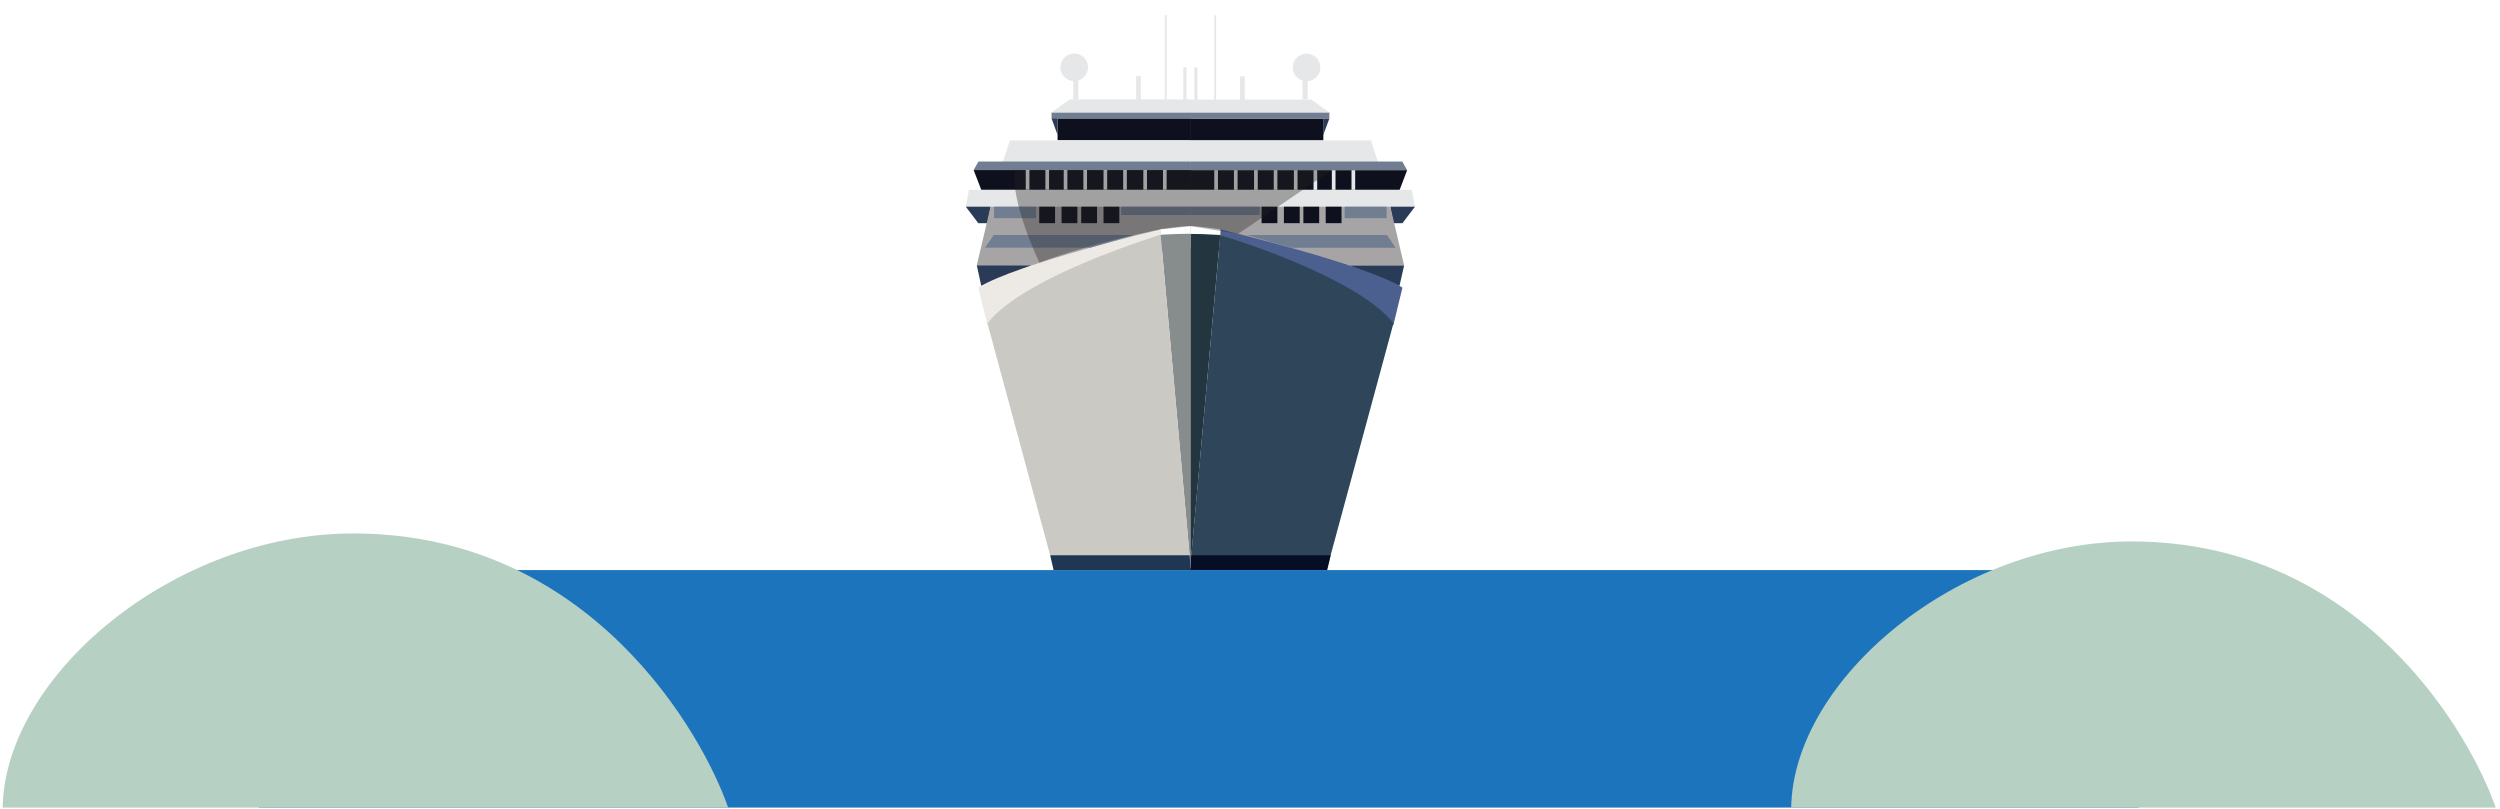
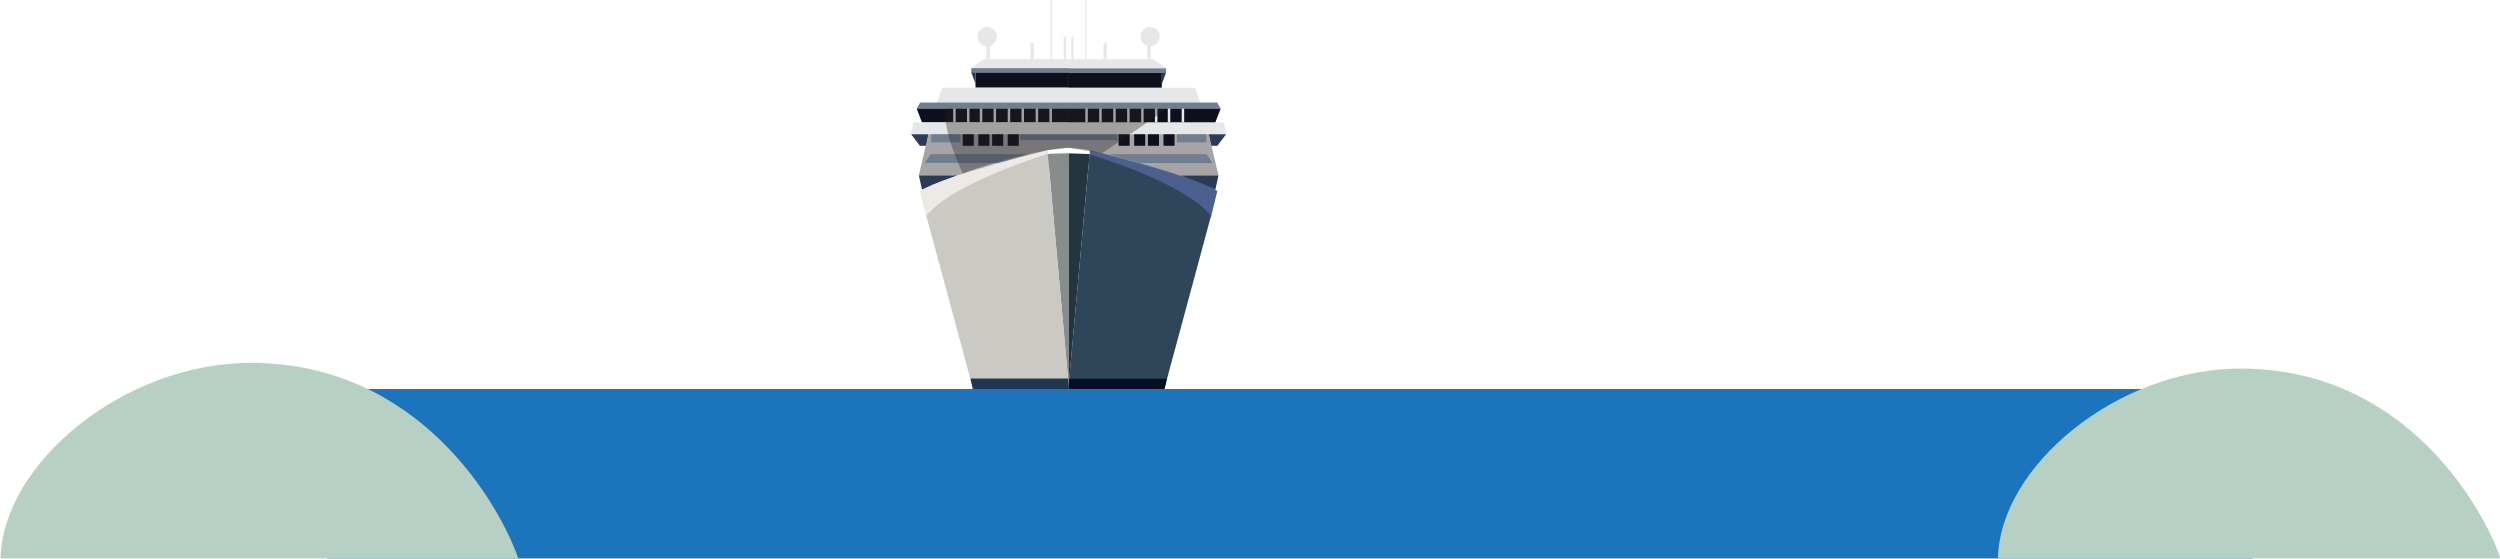
- <svg xmlns="http://www.w3.org/2000/svg" version="1.1" id="Layer_1" x="0px" y="0px" viewBox="0 0 1501.1 485.4" enable-background="new 0 0 1501.1 485.4" xml:space="preserve">
-   <rect x="155.5" y="342.3" fill="#1C75BC" width="1128.6" height="142.6" />
-   <path fill="#B6D1C3" d="M437.2,484.9c-14.9-43.2-82.1-164.6-225.1-164.6c-107.7,0-209.2,85.3-210.5,164.6H437.2z" />
-   <path fill="#B6D1C3" d="M1498.5,484.9c-14.4-42-79.7-159.8-218.6-159.8c-104.5,0-203.1,82.8-204.4,159.8H1498.5z" />
+ <svg xmlns="http://www.w3.org/2000/svg" version="1.1" id="Layer_1" x="0px" y="0px" viewBox="0 0 2104 470" enable-background="new 0 0 2104 470" xml:space="preserve">
+   <rect x="275.5" y="327.4" fill="#1C75BC" width="1620.4" height="142.6" />
+   <path fill="#B6D1C3" d="M436.2,470c-14.9-43.2-82.1-164.6-225.1-164.6C103.4,305.4,1.9,390.8,0.5,470H436.2z" />
+   <path fill="#B6D1C3" d="M2104.5,470c-14.4-42-79.7-159.8-218.6-159.8c-104.5,0-203.1,82.8-204.4,159.8H2104.5z" />
  <g>
    <g>
-       <rect x="714.6" y="71.2" fill="#0E111D" width="80" height="13.1" />
-       <polygon fill="#E6E7E8" points="827.7,98.1 714.6,98.1 714.6,84.3 823.2,84.3   " />
-       <polygon fill="#717E92" points="844.9,102.2 714.6,102.2 714.6,97 842,97   " />
-       <polygon fill="#0E111D" points="844.9,102.2 840.4,114 714.6,114 714.6,102.2   " />
-       <rect x="714.6" y="67.5" fill="#717E92" width="83.6" height="3.7" />
-       <polygon fill="#E6E7E8" points="849.6,124.1 714.6,124.1 714.6,114 847.7,114   " />
-       <polygon fill="#2A3B57" points="834.8,124.1 836.6,134 842.1,134 849.6,124.1   " />
-       <polygon fill="#2A3B57" points="798.2,71.2 794.5,81.1 794.5,71.2   " />
-       <polygon fill="#E6E7E8" points="714.6,67.5 714.6,59.8 787.4,59.8 798.2,67.5   " />
-       <rect x="729.1" y="102.2" fill="#E6E7E8" width="2.2" height="11.8" />
-       <rect x="740.9" y="102.2" fill="#E6E7E8" width="2.2" height="11.8" />
-       <rect x="753" y="102.2" fill="#E6E7E8" width="2.2" height="11.8" />
-       <rect x="764.8" y="102.2" fill="#E6E7E8" width="2.2" height="11.8" />
-       <rect x="776.9" y="102.2" fill="#E6E7E8" width="2.2" height="11.8" />
-       <rect x="788.7" y="102.2" fill="#E6E7E8" width="2.2" height="11.8" />
-       <rect x="799.7" y="102.2" fill="#E6E7E8" width="2.2" height="11.8" />
-       <rect x="811.5" y="102.2" fill="#E6E7E8" width="2.2" height="11.8" />
-       <polygon fill="#A6A4A5" points="809.9,159.4 843.1,159.4 834.8,124.1 714.6,124.1 714.6,148.9   " />
-       <polygon fill="#2A3B57" points="840.3,171.7 843.1,159.4 809.9,159.4   " />
-       <path fill="#4C6090" d="M732.6,141.1v-3.4c0,0,87.2,20.8,109.5,35l-5.5,22.6C836.6,195.4,821.1,170.2,732.6,141.1z" />
-       <path fill="#23353E" d="M714.6,140.7v201l18.1-200.5C732.6,141.1,717.1,139.8,714.6,140.7z" />
-       <path fill="#FEFFFF" d="M714.6,140.4c0,0,16.6,0.3,18.1,0.7l0.2-3.4c0,0-15.1-2.3-18.3-1.9V140.4z" />
-       <path fill="#2F465A" d="M714.6,341l18.1-199.9c0,0,81.4,24.2,104,53L796.9,341H714.6z" />
-       <polygon fill="#060E26" points="715.2,333.4 714.6,342.3 796.9,342.3 799,333.4   " />
-       <circle fill="#E6E7E8" cx="784.5" cy="40.5" r="8.3" />
-       <rect x="782.1" y="46.6" fill="#E6E7E8" width="3.1" height="13.1" />
-       <rect x="744.6" y="45.8" fill="#E6E7E8" width="2.8" height="15.7" />
-       <rect x="729.1" y="9.2" fill="#E6E7E8" width="1.1" height="52.3" />
-       <rect x="757.5" y="124.1" fill="#0E111D" width="9.5" height="9.9" />
-       <rect x="770.9" y="124.1" fill="#0E111D" width="9.5" height="9.9" />
-       <rect x="782.6" y="124.1" fill="#0E111D" width="9.5" height="9.9" />
-       <rect x="796" y="124.1" fill="#0E111D" width="9.5" height="9.9" />
-       <polyline fill="#717E92" points="774.8,148.8 838,148.8 832.8,141.1 748.7,141.1   " />
-       <rect x="714.6" y="124.1" fill="#717E92" width="41.8" height="5" />
-       <rect x="807.4" y="124.1" fill="#717E92" width="25.2" height="6.9" />
-       <rect x="717.1" y="40.5" fill="#E6E7E8" width="1.9" height="23.1" />
-       <rect x="635" y="71.1" fill="#0E111D" width="80" height="13.1" />
-       <polygon fill="#E6E7E8" points="601.9,98 715,98 715,84.3 606.4,84.3   " />
-       <polygon fill="#717E92" points="584.6,102.1 715,102.1 715,97 587.5,97   " />
-       <polygon fill="#0E111D" points="584.6,102.1 589.2,114 715,114 715,102.1   " />
-       <rect x="631.4" y="67.5" fill="#717E92" width="83.6" height="3.7" />
-       <polygon fill="#E6E7E8" points="579.9,124.1 715,124.1 715,114 581.8,114   " />
-       <polygon fill="#2A3B57" points="594.8,124.1 592.9,134 587.4,134 579.9,124.1   " />
-       <polygon fill="#2A3B57" points="631.4,71.1 635,81 635,71.1   " />
-       <polygon fill="#E6E7E8" points="715,67.5 715,59.7 642.2,59.7 631.4,67.5   " />
-       <rect x="698.3" y="102.1" fill="#E6E7E8" width="2.2" height="11.8" />
-       <rect x="686.5" y="102.1" fill="#E6E7E8" width="2.2" height="11.8" />
-       <rect x="674.4" y="102.1" fill="#E6E7E8" width="2.2" height="11.8" />
-       <rect x="662.6" y="102.1" fill="#E6E7E8" width="2.2" height="11.8" />
-       <rect x="650.5" y="102.1" fill="#E6E7E8" width="2.2" height="11.8" />
-       <rect x="638.7" y="102.1" fill="#E6E7E8" width="2.2" height="11.8" />
-       <rect x="627.7" y="102.1" fill="#E6E7E8" width="2.2" height="11.8" />
-       <rect x="615.9" y="102.1" fill="#E6E7E8" width="2.2" height="11.8" />
-       <polygon fill="#A6A4A5" points="619.7,159.3 586.5,159.3 594.8,124.1 715,124.1 715,148.8   " />
-       <polygon fill="#2A3B57" points="589.2,171.7 586.5,159.3 619.7,159.3   " />
-       <path fill="#EDE9E5" d="M696.9,141.1v-3.4c0,0-87.2,20.8-109.5,35l5.5,22.6C592.9,195.3,608.4,170.1,696.9,141.1z" />
-       <path fill="#878C8C" d="M715,140.6v201l-18.1-200.5C696.9,141.1,712.4,139.8,715,140.6z" />
-       <path fill="#FEFFFF" d="M715,140.3c0,0-16.6,0.3-18.1,0.7l-0.2-3.4c0,0,15.1-2.3,18.3-1.9V140.3z" />
-       <path fill="#CBC9C4" d="M715,341l-18.1-199.9c0,0-81.4,24.2-104,53L632.6,341H715z" />
-       <polygon fill="#1F3752" points="714.3,333.4 715,342.3 632.6,342.3 630.6,333.4   " />
-       <circle fill="#E6E7E8" cx="645" cy="40.4" r="8.3" />
-       <rect x="644.4" y="46.6" fill="#E6E7E8" width="3.1" height="13.1" />
-       <rect x="682.2" y="45.7" fill="#E6E7E8" width="2.8" height="15.7" />
-       <rect x="699.4" y="9.1" fill="#E6E7E8" width="1.1" height="52.3" />
-       <rect x="662.6" y="124.1" fill="#0E111D" width="9.5" height="9.9" />
-       <rect x="649.2" y="124.1" fill="#0E111D" width="9.5" height="9.9" />
-       <rect x="637.4" y="124.1" fill="#0E111D" width="9.5" height="9.9" />
-       <rect x="624" y="124.1" fill="#0E111D" width="9.5" height="9.9" />
-       <polyline fill="#717E92" points="654.7,148.7 591.5,148.7 596.7,141.1 680.9,141.1   " />
-       <rect x="673.2" y="124.1" fill="#717E92" width="41.8" height="5" />
-       <rect x="596.9" y="124.1" fill="#717E92" width="25.2" height="6.9" />
-       <rect x="710.5" y="40.4" fill="#E6E7E8" width="1.9" height="23.1" />
+       <rect x="899.2" y="61" fill="#0E111D" width="78.6" height="12.9" />
+       <polygon fill="#E6E7E8" points="1010.3,87.4 899.2,87.4 899.2,73.9 1005.9,73.9   " />
+       <polygon fill="#717E92" points="1027.3,91.4 899.2,91.4 899.2,86.3 1024.4,86.3   " />
+       <polygon fill="#0E111D" points="1027.3,91.4 1022.8,103.1 899.2,103.1 899.2,91.4   " />
+       <rect x="899.2" y="57.4" fill="#717E92" width="82.2" height="3.6" />
+       <polygon fill="#E6E7E8" points="1031.9,113 899.2,113 899.2,103.1 1030,103.1   " />
+       <polygon fill="#2A3B57" points="1017.3,113 1019.1,122.7 1024.5,122.7 1031.9,113   " />
+       <polygon fill="#2A3B57" points="981.4,61 977.8,70.7 977.8,61   " />
+       <polygon fill="#E6E7E8" points="899.2,57.4 899.2,49.8 970.7,49.8 981.4,57.4   " />
+       <rect x="913.4" y="91.4" fill="#E6E7E8" width="2.1" height="11.6" />
+       <rect x="925.1" y="91.4" fill="#E6E7E8" width="2.1" height="11.6" />
+       <rect x="936.9" y="91.4" fill="#E6E7E8" width="2.1" height="11.6" />
+       <rect x="948.6" y="91.4" fill="#E6E7E8" width="2.1" height="11.6" />
+       <rect x="960.4" y="91.4" fill="#E6E7E8" width="2.1" height="11.6" />
+       <rect x="972" y="91.4" fill="#E6E7E8" width="2.1" height="11.6" />
+       <rect x="982.8" y="91.4" fill="#E6E7E8" width="2.1" height="11.6" />
+       <rect x="994.5" y="91.4" fill="#E6E7E8" width="2.1" height="11.6" />
+       <polygon fill="#A6A4A5" points="992.8,147.6 1025.5,147.6 1017.3,113 899.2,113 899.2,137.3   " />
+       <polygon fill="#2A3B57" points="1022.8,159.8 1025.5,147.6 992.8,147.6   " />
+       <path fill="#4C6090" d="M916.9,129.7v-3.3c0,0,85.7,20.5,107.6,34.4l-5.4,22.2C1019.1,183,1003.9,158.3,916.9,129.7z" />
+       <path fill="#23353E" d="M899.2,129.2v197.5l17.8-197.1C916.9,129.7,901.7,128.4,899.2,129.2z" />
+       <path fill="#FEFFFF" d="M899.2,129c0,0,16.3,0.3,17.8,0.7l0.2-3.3c0,0-14.8-2.2-18-1.9V129z" />
+       <path fill="#2F465A" d="M899.2,326.1l17.8-196.4c0,0,80,23.8,102.2,52l-39,144.4H899.2z" />
+       <polygon fill="#060E26" points="899.8,318.7 899.2,327.4 980.1,327.4 982.1,318.7   " />
+       <circle fill="#E6E7E8" cx="967.9" cy="30.8" r="8.1" />
+       <rect x="965.5" y="36.8" fill="#E6E7E8" width="3" height="12.9" />
+       <rect x="928.7" y="36" fill="#E6E7E8" width="2.8" height="15.4" />
+       <rect x="913.4" y="0" fill="#E6E7E8" width="1.1" height="51.4" />
+       <rect x="941.4" y="113" fill="#0E111D" width="9.3" height="9.7" />
+       <rect x="954.5" y="113" fill="#0E111D" width="9.3" height="9.7" />
+       <rect x="966.1" y="113" fill="#0E111D" width="9.3" height="9.7" />
+       <rect x="979.2" y="113" fill="#0E111D" width="9.3" height="9.7" />
+       <polyline fill="#717E92" points="958.4,137.2 1020.5,137.2 1015.4,129.7 932.7,129.7   " />
+       <rect x="899.2" y="113" fill="#717E92" width="41.1" height="4.9" />
+       <rect x="990.5" y="113" fill="#717E92" width="24.8" height="6.8" />
+       <rect x="901.6" y="30.8" fill="#E6E7E8" width="1.9" height="22.7" />
+       <rect x="821" y="60.9" fill="#0E111D" width="78.6" height="12.9" />
+       <polygon fill="#E6E7E8" points="788.4,87.4 899.6,87.4 899.6,73.8 792.9,73.8   " />
+       <polygon fill="#717E92" points="771.5,91.4 899.6,91.4 899.6,86.3 774.4,86.3   " />
+       <polygon fill="#0E111D" points="771.5,91.4 775.9,103 899.6,103 899.6,91.4   " />
+       <rect x="817.4" y="57.3" fill="#717E92" width="82.2" height="3.6" />
+       <polygon fill="#E6E7E8" points="766.8,113 899.6,113 899.6,103 768.7,103   " />
+       <polygon fill="#2A3B57" points="781.4,113 779.6,122.7 774.2,122.7 766.8,113   " />
+       <polygon fill="#2A3B57" points="817.4,60.9 821,70.6 821,60.9   " />
+       <polygon fill="#E6E7E8" points="899.6,57.3 899.6,49.7 828,49.7 817.4,57.3   " />
+       <rect x="883.2" y="91.4" fill="#E6E7E8" width="2.1" height="11.6" />
+       <rect x="871.6" y="91.4" fill="#E6E7E8" width="2.1" height="11.6" />
+       <rect x="859.7" y="91.4" fill="#E6E7E8" width="2.1" height="11.6" />
+       <rect x="848.1" y="91.4" fill="#E6E7E8" width="2.1" height="11.6" />
+       <rect x="836.2" y="91.4" fill="#E6E7E8" width="2.1" height="11.6" />
+       <rect x="824.6" y="91.4" fill="#E6E7E8" width="2.1" height="11.6" />
+       <rect x="813.8" y="91.4" fill="#E6E7E8" width="2.1" height="11.6" />
+       <rect x="802.2" y="91.4" fill="#E6E7E8" width="2.1" height="11.6" />
+       <polygon fill="#A6A4A5" points="805.9,147.6 773.3,147.6 781.4,113 899.6,113 899.6,137.3   " />
+       <polygon fill="#2A3B57" points="776,159.7 773.3,147.6 805.9,147.6   " />
+       <path fill="#EDE9E5" d="M881.8,129.7v-3.3c0,0-85.7,20.5-107.6,34.4l5.4,22.2C779.6,183,794.9,158.2,881.8,129.7z" />
+       <path fill="#878C8C" d="M899.6,129.2v197.5l-17.8-197.1C881.8,129.7,897.1,128.4,899.6,129.2z" />
+       <path fill="#FEFFFF" d="M899.6,128.9c0,0-16.3,0.3-17.8,0.7l-0.2-3.3c0,0,14.8-2.2,18-1.9V128.9z" />
+       <path fill="#CBC9C4" d="M899.6,326.1l-17.8-196.4c0,0-80,23.8-102.2,52l39,144.4H899.6z" />
+       <polygon fill="#1F3752" points="898.9,318.6 899.7,327.4 818.7,327.4 816.7,318.6   " />
+       <circle fill="#E6E7E8" cx="830.8" cy="30.8" r="8.1" />
+       <rect x="830.2" y="36.8" fill="#E6E7E8" width="3" height="12.9" />
+       <rect x="867.3" y="35.9" fill="#E6E7E8" width="2.8" height="15.4" />
+       <rect x="884.3" y="0" fill="#E6E7E8" width="1.1" height="51.4" />
+       <rect x="848.1" y="113" fill="#0E111D" width="9.3" height="9.7" />
+       <rect x="835" y="113" fill="#0E111D" width="9.3" height="9.7" />
+       <rect x="823.4" y="113" fill="#0E111D" width="9.3" height="9.7" />
+       <rect x="810.2" y="113" fill="#0E111D" width="9.3" height="9.7" />
+       <polyline fill="#717E92" points="840.4,137.1 778.3,137.1 783.3,129.7 866.1,129.7   " />
+       <rect x="858.5" y="113" fill="#717E92" width="41.1" height="4.9" />
+       <rect x="783.6" y="113" fill="#717E92" width="24.8" height="6.8" />
+       <rect x="895.2" y="30.8" fill="#E6E7E8" width="1.9" height="22.7" />
    </g>
-     <path opacity="0.35" fill="#231F20" d="M799.6,102.2l-56.2,38.2l-28.3-4.6l-18.3,1.9c0,0-40.6,7.7-72.7,20c0,0-18-37.6-14.5-55.5   H799.6z" />
+     <path opacity="0.35" fill="#231F20" d="M982.7,91.4L927.4,129l-27.8-4.6l-18,1.9c0,0-39.9,7.5-71.4,19.6c0,0-17.7-36.9-14.3-54.5   H982.7z" />
  </g>
</svg>
